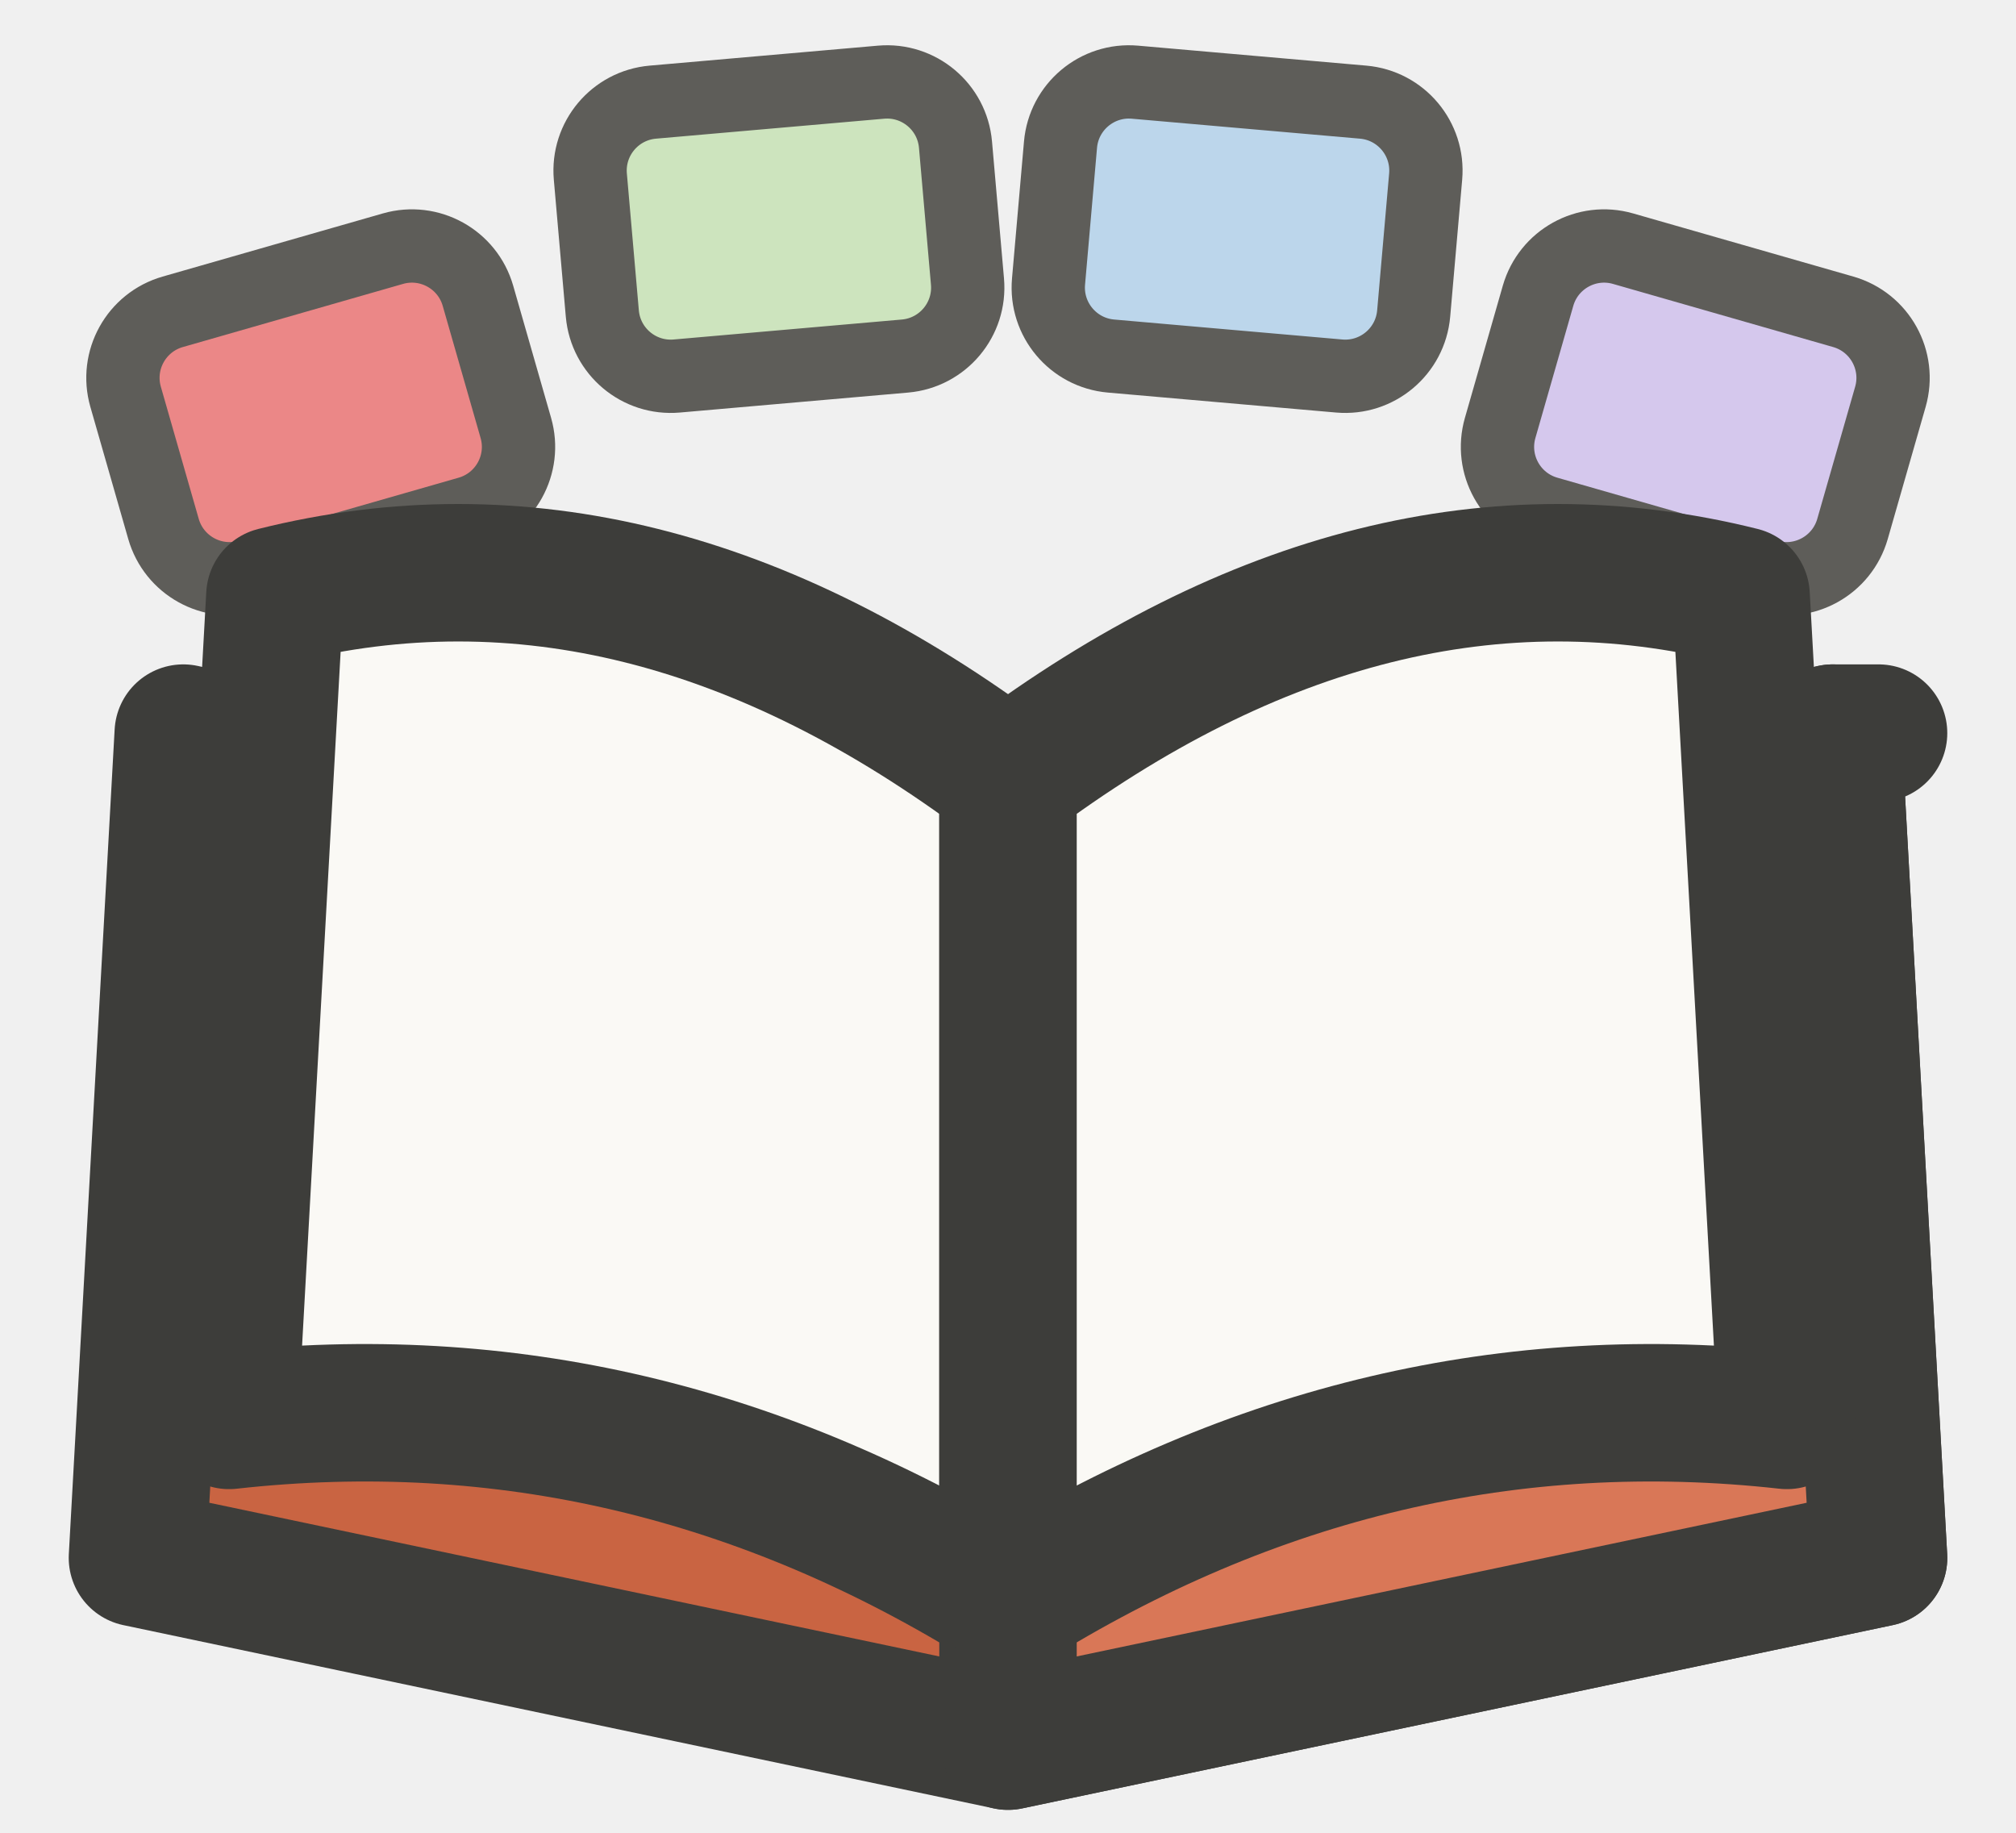
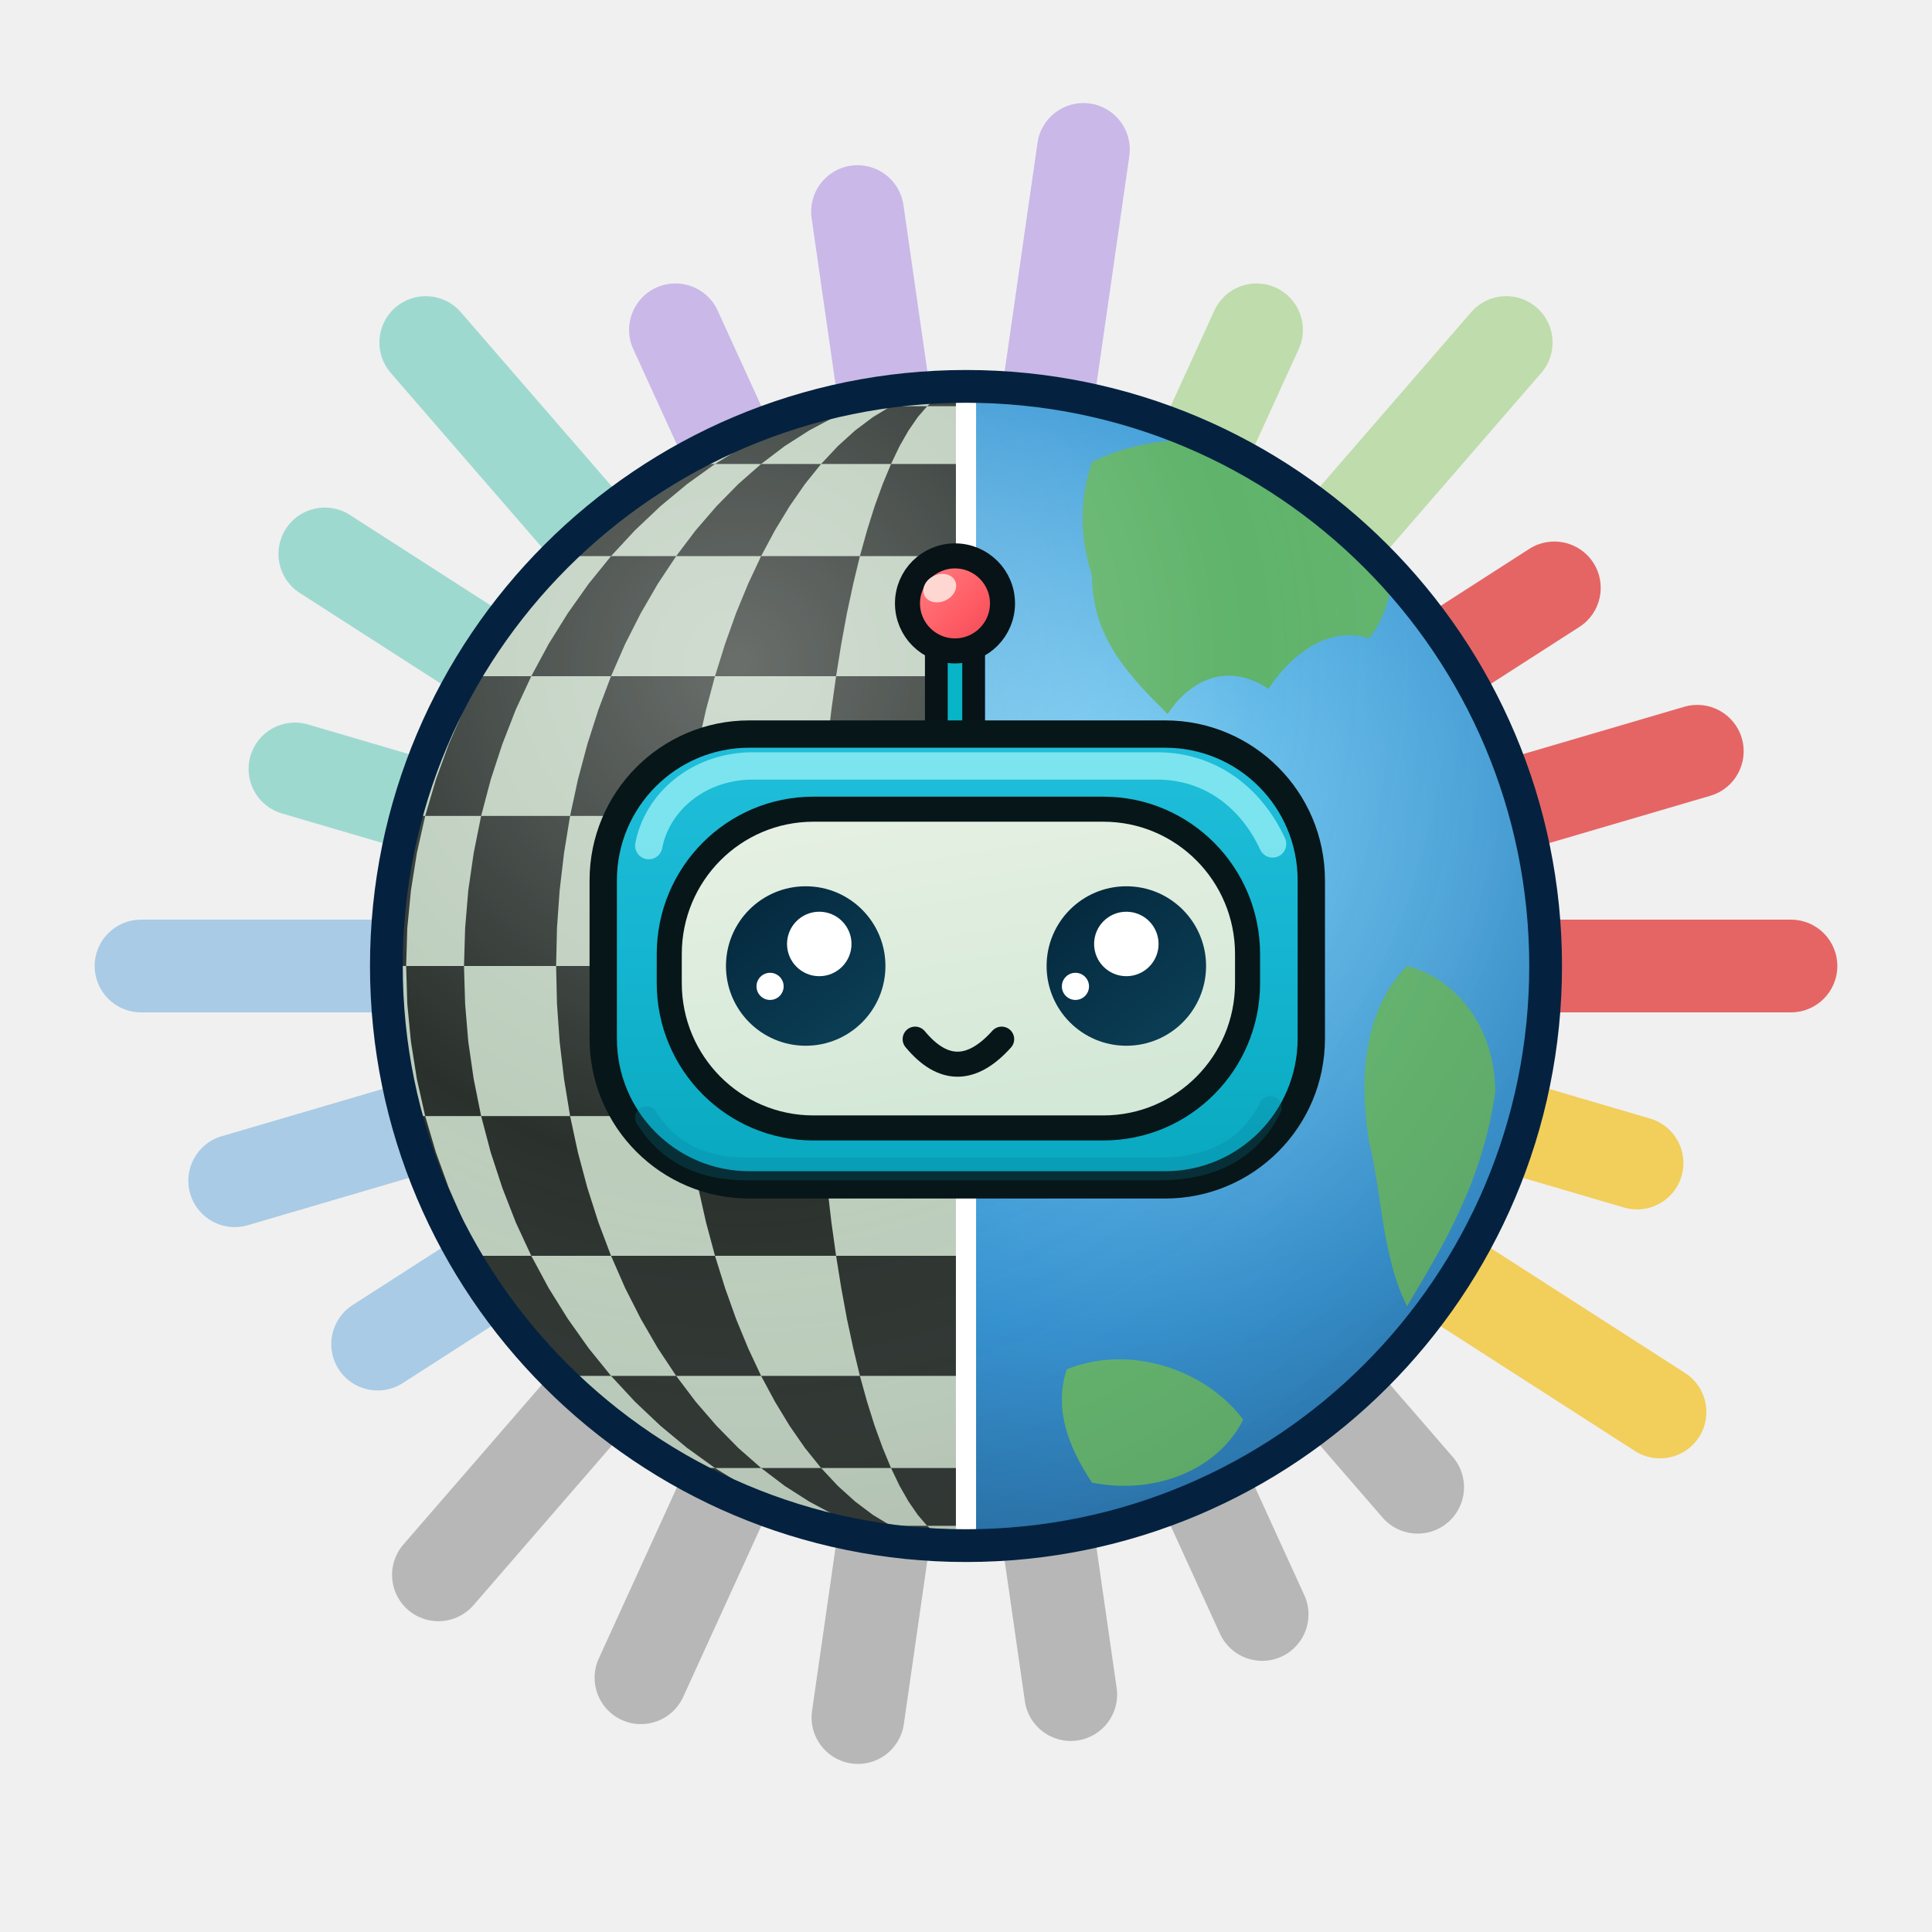
- <svg xmlns="http://www.w3.org/2000/svg" viewBox="0 0 44 40">
-   <g transform="translate(22,9)">
-     <rect x="-19" y="-3" width="8" height="6" rx="1.5" transform="rotate(-16 -15 0)" fill="#eb8787" stroke="#5e5d59" stroke-width="1.6" />
-     <rect x="-9" y="-7" width="8" height="6" rx="1.5" transform="rotate(-5 -5 -4)" fill="#cde4be" stroke="#5e5d59" stroke-width="1.6" />
-     <rect x="1" y="-7" width="8" height="6" rx="1.5" transform="rotate(5 5 -4)" fill="#bcd6eb" stroke="#5e5d59" stroke-width="1.6" />
-     <rect x="11" y="-3" width="8" height="6" rx="1.5" transform="rotate(16 15 0)" fill="#d5c8ed" stroke="#5e5d59" stroke-width="1.6" />
+ <svg xmlns="http://www.w3.org/2000/svg" viewBox="0 0 100 100">
+   <defs>
+     <clipPath id="lgS">
+       <circle cx="50" cy="50" r="46" />
+     </clipPath>
+     <clipPath id="lgL">
+       <rect x="0" y="0" width="50" height="100" />
+     </clipPath>
+     <clipPath id="lgR">
+       <rect x="50" y="0" width="50" height="100" />
+     </clipPath>
+     <radialGradient id="lgG" cx=".4" cy=".35" r=".8">
+       <stop offset="0" stop-color="#4a4d50" />
+       <stop offset="1" stop-color="#26282a" />
+     </radialGradient>
+     <radialGradient id="lgO" cx=".62" cy=".38" r=".75">
+       <stop offset="0" stop-color="#7fd0f4" />
+       <stop offset=".55" stop-color="#2f8fd0" />
+       <stop offset="1" stop-color="#16568f" />
+     </radialGradient>
+     <radialGradient id="lgH" cx=".32" cy=".26" r=".9">
+       <stop offset="0" stop-color="#fff" stop-opacity=".3" />
+       <stop offset=".45" stop-color="#fff" stop-opacity="0" />
+       <stop offset="1" stop-color="#000" stop-opacity=".18" />
+     </radialGradient>
+     <linearGradient id="lgB" x1="0.2" y1="0" x2="0.5" y2="1">
+       <stop offset="0" stop-color="#fdd3c2" />
+       <stop offset=".5" stop-color="#ece4e9" />
+       <stop offset="1" stop-color="#9fd3e6" />
+     </linearGradient>
+     <linearGradient id="paint0_linear_1_2" x1="242.899" y1="5.5" x2="284.627" y2="47.228" gradientUnits="userSpaceOnUse">
+       <stop stop-color="#FF8687" />
+       <stop offset="0.6" stop-color="#FF5B64" />
+       <stop offset="1" stop-color="#E54454" />
+     </linearGradient>
+     <linearGradient id="paint25_linear_1_2" x1="109.263" y1="113.751" x2="109.263" y2="311.751" gradientUnits="userSpaceOnUse">
+       <stop stop-color="#20BEDA" />
+       <stop offset="0.5" stop-color="#14B5D0" />
+       <stop offset="1" stop-color="#08A8BF" />
+     </linearGradient>
+     <linearGradient id="paint26_linear_1_2" x1="138.263" y1="146.751" x2="162.825" y2="295.29" gradientUnits="userSpaceOnUse">
+       <stop stop-color="#E7F1E4" />
+       <stop offset="1" stop-color="#D4E8D7" />
+     </linearGradient>
+     <linearGradient id="paint27_linear_1_2" x1="163.17" y1="180.607" x2="219.204" y2="250.65" gradientUnits="userSpaceOnUse">
+       <stop stop-color="#04263B" />
+       <stop offset="1" stop-color="#0B3F56" />
+     </linearGradient>
+     <linearGradient id="paint28_linear_1_2" x1="304" y1="180.607" x2="360.035" y2="250.65" gradientUnits="userSpaceOnUse">
+       <stop stop-color="#04263B" />
+       <stop offset="1" stop-color="#0B3F56" />
+     </linearGradient>
+   </defs>
+   <rect x="-2.40" y="-38.10" width="4.80" height="12.50" rx="2.40" fill="#B7B7B7" transform="translate(50,50) rotate(139.091)" />
+   <rect x="-2.40" y="-39.30" width="4.80" height="13.70" rx="2.40" fill="#B7B7B7" transform="translate(50,50) rotate(155.455)" />
+   <rect x="-2.40" y="-40.50" width="4.80" height="14.90" rx="2.40" fill="#B7B7B7" transform="translate(50,50) rotate(171.818)" />
+   <rect x="-2.40" y="-41.70" width="4.80" height="16.10" rx="2.40" fill="#B7B7B7" transform="translate(50,50) rotate(188.182)" />
+   <rect x="-2.40" y="-42.90" width="4.80" height="17.30" rx="2.40" fill="#B7B7B7" transform="translate(50,50) rotate(204.545)" />
+   <rect x="-2.40" y="-44.10" width="4.80" height="18.50" rx="2.40" fill="#B7B7B7" transform="translate(50,50) rotate(220.909)" />
+   <rect x="-2.40" y="-38.60" width="4.80" height="13.00" rx="2.40" fill="#A9CBE5" transform="translate(50,50) rotate(237.273)" />
+   <rect x="-2.40" y="-41.85" width="4.80" height="16.25" rx="2.40" fill="#A9CBE5" transform="translate(50,50) rotate(253.636)" />
+   <rect x="-2.40" y="-45.10" width="4.80" height="19.50" rx="2.40" fill="#A9CBE5" transform="translate(50,50) rotate(270.000)" />
+   <rect x="-2.40" y="-38.60" width="4.80" height="13.00" rx="2.40" fill="#9ED9D0" transform="translate(50,50) rotate(286.364)" />
+   <rect x="-2.40" y="-41.85" width="4.80" height="16.25" rx="2.40" fill="#9ED9D0" transform="translate(50,50) rotate(302.727)" />
+   <rect x="-2.40" y="-45.10" width="4.80" height="19.50" rx="2.40" fill="#9ED9D0" transform="translate(50,50) rotate(319.091)" />
+   <rect x="-2.40" y="-38.60" width="4.80" height="13.00" rx="2.40" fill="#C9B8E8" transform="translate(50,50) rotate(335.455)" />
+   <rect x="-2.40" y="-41.85" width="4.80" height="16.25" rx="2.40" fill="#C9B8E8" transform="translate(50,50) rotate(351.818)" />
+   <rect x="-2.40" y="-45.10" width="4.80" height="19.50" rx="2.40" fill="#C9B8E8" transform="translate(50,50) rotate(368.182)" />
+   <rect x="-2.40" y="-38.60" width="4.80" height="13.00" rx="2.40" fill="#BFDCAC" transform="translate(50,50) rotate(384.545)" />
+   <rect x="-2.40" y="-45.10" width="4.80" height="19.50" rx="2.40" fill="#BFDCAC" transform="translate(50,50) rotate(400.909)" />
+   <rect x="-2.40" y="-38.60" width="4.80" height="13.00" rx="2.40" fill="#E56565" transform="translate(50,50) rotate(417.273)" />
+   <rect x="-2.40" y="-41.85" width="4.80" height="16.25" rx="2.40" fill="#E56565" transform="translate(50,50) rotate(433.636)" />
+   <rect x="-2.40" y="-45.10" width="4.80" height="19.50" rx="2.40" fill="#E56565" transform="translate(50,50) rotate(450.000)" />
+   <rect x="-2.40" y="-38.60" width="4.80" height="13.00" rx="2.40" fill="#F2CE5B" transform="translate(50,50) rotate(466.364)" />
+   <rect x="-2.40" y="-45.10" width="4.80" height="19.50" rx="2.40" fill="#F2CE5B" transform="translate(50,50) rotate(482.727)" />
+   <g transform="translate(50,50) scale(0.6522) translate(-50,-50)">
+     <g clip-path="url(#lgS)">
+       <g clip-path="url(#lgL)">
+         <rect x="0" y="0" width="100" height="100" fill="#bccdbc" />
+         <polygon points="50.00,96.00 50.00,96.00 50.00,96.00 50.00,96.00 50.00,96.00 47.09,95.90 44.20,95.61 41.33,95.12 38.50,94.43 38.32,94.43 38.20,94.43 38.12,94.43 38.09,94.43 41.03,95.12 44.00,95.61 46.99,95.90" fill="#2a312d" />
+         <polygon points="27.00,89.84 27.05,89.84 27.20,89.84 27.44,89.84 27.78,89.84 25.31,88.25 22.95,86.49 20.70,84.58 18.58,82.53 18.10,82.53 17.75,82.53 17.54,82.53 17.47,82.53 19.67,84.58 22.00,86.49 24.44,88.25" fill="#2a312d" />
+         <polygon points="10.16,73.00 10.25,73.00 10.50,73.00 10.93,73.00 11.52,73.00 10.15,70.35 8.95,67.60 7.93,64.79 7.08,61.91 6.42,61.91 5.95,61.91 5.66,61.91 5.57,61.91 6.44,64.79 7.50,67.60 8.74,70.35" fill="#2a312d" />
+         <polygon points="4.00,50.00 4.10,50.00 4.39,50.00 4.88,50.00 5.57,50.00 5.66,46.99 5.95,44.00 6.42,41.03 7.08,38.09 6.42,38.09 5.95,38.09 5.66,38.09 5.57,38.09 4.88,41.03 4.39,44.00 4.10,46.99" fill="#2a312d" />
+         <polygon points="10.16,27.00 10.25,27.00 10.50,27.00 10.93,27.00 11.52,27.00 13.06,24.44 14.75,22.00 16.59,19.67 18.58,17.47 18.10,17.47 17.75,17.47 17.54,17.47 17.47,17.47 15.42,19.67 13.51,22.00 11.75,24.44" fill="#2a312d" />
+         <polygon points="27.00,10.16 27.05,10.16 27.20,10.16 27.44,10.16 27.78,10.16 30.35,8.74 33.00,7.50 35.72,6.44 38.50,5.57 38.32,5.57 38.20,5.57 38.12,5.57 38.09,5.57 35.21,6.44 32.40,7.50 29.65,8.74" fill="#2a312d" />
+         <polygon points="38.50,94.43 38.73,94.43 39.00,94.43 39.32,94.43 39.69,94.43 37.19,93.56 34.75,92.50 32.38,91.26 30.08,89.84 29.37,89.84 28.75,89.84 28.22,89.84 27.78,89.84 30.35,91.26 33.00,92.50 35.72,93.56" fill="#2a312d" />
+         <polygon points="18.58,82.53 19.20,82.53 19.95,82.53 20.83,82.53 21.83,82.53 20.05,80.33 18.40,78.00 16.88,75.56 15.50,73.00 14.27,73.00 13.20,73.00 12.28,73.00 11.52,73.00 13.06,75.56 14.75,78.00 16.59,80.33" fill="#2a312d" />
+         <polygon points="7.08,61.91 7.93,61.91 8.95,61.91 10.15,61.91 11.52,61.91 10.93,58.97 10.50,56.00 10.25,53.01 10.16,50.00 8.74,50.00 7.50,50.00 6.44,50.00 5.57,50.00 5.66,53.01 5.95,56.00 6.42,58.97" fill="#2a312d" />
+         <polygon points="7.08,38.09 7.93,38.09 8.95,38.09 10.15,38.09 11.52,38.09 12.28,35.21 13.20,32.40 14.27,29.65 15.50,27.00 14.27,27.00 13.20,27.00 12.28,27.00 11.52,27.00 10.15,29.65 8.95,32.40 7.93,35.21" fill="#2a312d" />
+         <polygon points="18.58,17.47 19.20,17.47 19.95,17.47 20.83,17.47 21.83,17.47 23.73,15.42 25.75,13.51 27.87,11.75 30.08,10.16 29.37,10.16 28.75,10.16 28.22,10.16 27.78,10.16 25.31,11.75 22.95,13.51 20.70,15.42" fill="#2a312d" />
+         <polygon points="38.50,5.57 38.73,5.57 39.00,5.57 39.32,5.57 39.69,5.57 42.23,4.88 44.80,4.39 47.39,4.10 50.00,4.00 50.00,4.00 50.00,4.00 50.00,4.00 50.00,4.00 47.09,4.10 44.20,4.39 41.33,4.88" fill="#2a312d" />
+         <polygon points="50.00,96.00 50.00,96.00 50.00,96.00 50.00,96.00 50.00,96.00 47.87,95.90 45.75,95.61 43.65,95.12 41.58,94.43 41.05,94.43 40.55,94.43 40.10,94.43 39.69,94.43 42.23,95.12 44.80,95.61 47.39,95.90" fill="#2a312d" />
+         <polygon points="30.08,89.84 30.88,89.84 31.75,89.84 32.71,89.84 33.74,89.84 31.93,88.25 30.20,86.49 28.55,84.58 27.00,82.53 25.54,82.53 24.19,82.53 22.95,82.53 21.83,82.53 23.73,84.58 25.75,86.49 27.87,88.25" fill="#2a312d" />
+         <polygon points="15.50,73.00 16.88,73.00 18.40,73.00 20.05,73.00 21.83,73.00 20.83,70.35 19.95,67.60 19.20,64.79 18.58,61.91 16.59,61.91 14.75,61.91 13.06,61.91 11.52,61.91 12.28,64.79 13.20,67.60 14.27,70.35" fill="#2a312d" />
+         <polygon points="10.16,50.00 11.75,50.00 13.51,50.00 15.42,50.00 17.47,50.00 17.54,46.99 17.75,44.00 18.10,41.03 18.58,38.09 16.59,38.09 14.75,38.09 13.06,38.09 11.52,38.09 10.93,41.03 10.50,44.00 10.25,46.99" fill="#2a312d" />
+         <polygon points="15.50,27.00 16.88,27.00 18.40,27.00 20.05,27.00 21.83,27.00 22.95,24.44 24.19,22.00 25.54,19.67 27.00,17.47 25.54,17.47 24.19,17.47 22.95,17.47 21.83,17.47 20.05,19.67 18.40,22.00 16.88,24.44" fill="#2a312d" />
+         <polygon points="30.08,10.16 30.88,10.16 31.75,10.16 32.71,10.16 33.74,10.16 35.61,8.74 37.55,7.50 39.54,6.44 41.58,5.57 41.05,5.57 40.55,5.57 40.10,5.57 39.69,5.57 37.19,6.44 34.75,7.50 32.38,8.74" fill="#2a312d" />
+         <polygon points="41.58,94.43 42.15,94.43 42.75,94.43 43.39,94.43 44.05,94.43 42.61,93.56 41.20,92.50 39.83,91.26 38.50,89.84 37.22,89.84 36.00,89.84 34.84,89.84 33.74,89.84 35.61,91.26 37.55,92.50 39.54,93.56" fill="#2a312d" />
+         <polygon points="27.00,82.53 28.55,82.53 30.20,82.53 31.93,82.53 33.74,82.53 32.71,80.33 31.75,78.00 30.88,75.56 30.08,73.00 27.87,73.00 25.75,73.00 23.73,73.00 21.83,73.00 22.95,75.56 24.19,78.00 25.54,80.33" fill="#2a312d" />
+         <polygon points="18.58,61.91 20.70,61.91 22.95,61.91 25.31,61.91 27.78,61.91 27.44,58.97 27.20,56.00 27.05,53.01 27.00,50.00 24.44,50.00 22.00,50.00 19.67,50.00 17.47,50.00 17.54,53.01 17.75,56.00 18.10,58.97" fill="#2a312d" />
+         <polygon points="18.58,38.09 20.70,38.09 22.95,38.09 25.31,38.09 27.78,38.09 28.22,35.21 28.75,32.40 29.37,29.65 30.08,27.00 27.87,27.00 25.75,27.00 23.73,27.00 21.83,27.00 20.83,29.65 19.95,32.40 19.20,35.21" fill="#2a312d" />
+         <polygon points="27.00,17.47 28.55,17.47 30.20,17.47 31.93,17.47 33.74,17.47 34.84,15.42 36.00,13.51 37.22,11.75 38.50,10.16 37.22,10.16 36.00,10.16 34.84,10.16 33.74,10.16 31.93,11.75 30.20,13.51 28.55,15.42" fill="#2a312d" />
+         <polygon points="41.58,5.57 42.15,5.57 42.75,5.57 43.39,5.57 44.05,5.57 45.51,4.88 47.00,4.39 48.50,4.10 50.00,4.00 50.00,4.00 50.00,4.00 50.00,4.00 50.00,4.00 47.87,4.10 45.75,4.39 43.65,4.88" fill="#2a312d" />
+         <polygon points="50.00,96.00 50.00,96.00 50.00,96.00 50.00,96.00 50.00,96.00 49.22,95.90 48.45,95.61 47.68,95.12 46.92,94.43 46.17,94.43 45.44,94.43 44.73,94.43 44.05,94.43 45.51,95.12 47.00,95.61 48.50,95.90" fill="#2a312d" />
+         <polygon points="38.50,89.84 39.83,89.84 41.20,89.84 42.61,89.84 44.05,89.84 43.39,88.25 42.75,86.49 42.15,84.58 41.58,82.53 39.54,82.53 37.55,82.53 35.61,82.53 33.74,82.53 34.84,84.58 36.00,86.49 37.22,88.25" fill="#2a312d" />
+         <polygon points="30.08,73.00 32.38,73.00 34.75,73.00 37.19,73.00 39.69,73.00 39.32,70.35 39.00,67.60 38.73,64.79 38.50,61.91 35.72,61.91 33.00,61.91 30.35,61.91 27.78,61.91 28.22,64.79 28.75,67.60 29.37,70.35" fill="#2a312d" />
+         <polygon points="27.00,50.00 29.65,50.00 32.40,50.00 35.21,50.00 38.09,50.00 38.12,46.99 38.20,44.00 38.32,41.03 38.50,38.09 35.72,38.09 33.00,38.09 30.35,38.09 27.78,38.09 27.44,41.03 27.20,44.00 27.05,46.99" fill="#2a312d" />
+         <polygon points="30.08,27.00 32.38,27.00 34.75,27.00 37.19,27.00 39.69,27.00 40.10,24.44 40.55,22.00 41.05,19.67 41.58,17.47 39.54,17.47 37.55,17.47 35.61,17.47 33.74,17.47 32.71,19.67 31.75,22.00 30.88,24.44" fill="#2a312d" />
+         <polygon points="38.50,10.16 39.83,10.16 41.20,10.16 42.61,10.16 44.05,10.16 44.73,8.74 45.44,7.50 46.17,6.44 46.92,5.57 46.17,5.57 45.44,5.57 44.73,5.57 44.05,5.57 42.61,6.44 41.20,7.50 39.83,8.74" fill="#2a312d" />
+         <polygon points="46.92,94.43 47.68,94.43 48.45,94.43 49.22,94.43 50.00,94.43 50.00,93.56 50.00,92.50 50.00,91.26 50.00,89.84 48.50,89.84 47.00,89.84 45.51,89.84 44.05,89.84 44.73,91.26 45.44,92.50 46.17,93.56" fill="#2a312d" />
+         <polygon points="41.58,82.53 43.65,82.53 45.75,82.53 47.87,82.53 50.00,82.53 50.00,80.33 50.00,78.00 50.00,75.56 50.00,73.00 47.39,73.00 44.80,73.00 42.23,73.00 39.69,73.00 40.10,75.56 40.55,78.00 41.05,80.33" fill="#2a312d" />
+         <polygon points="38.50,61.91 41.33,61.91 44.20,61.91 47.09,61.91 50.00,61.91 50.00,58.97 50.00,56.00 50.00,53.01 50.00,50.00 46.99,50.00 44.00,50.00 41.03,50.00 38.09,50.00 38.12,53.01 38.20,56.00 38.32,58.97" fill="#2a312d" />
+         <polygon points="38.50,38.09 41.33,38.09 44.20,38.09 47.09,38.09 50.00,38.09 50.00,35.21 50.00,32.40 50.00,29.65 50.00,27.00 47.39,27.00 44.80,27.00 42.23,27.00 39.69,27.00 39.32,29.65 39.00,32.40 38.73,35.21" fill="#2a312d" />
+         <polygon points="41.58,17.47 43.65,17.47 45.75,17.47 47.87,17.47 50.00,17.47 50.00,15.42 50.00,13.51 50.00,11.75 50.00,10.16 48.50,10.16 47.00,10.16 45.51,10.16 44.05,10.16 43.39,11.75 42.75,13.51 42.15,15.42" fill="#2a312d" />
+         <polygon points="46.92,5.57 47.68,5.57 48.45,5.57 49.22,5.57 50.00,5.57 50.00,4.88 50.00,4.39 50.00,4.10 50.00,4.00 50.00,4.00 50.00,4.00 50.00,4.00 50.00,4.00 49.22,4.10 48.45,4.39 47.68,4.88" fill="#2a312d" />
+       </g>
+       <g clip-path="url(#lgR)">
+         <rect x="0" y="0" width="100" height="100" fill="url(#lgO)" />
+         <path d="M60,10 C66,7 74,8 80,12 C84,15 85,20 82,24 C79,23 76,25 74,28 C71,26 68,27 66,30 C63,27 60,24 60,19 C59,16 59,13 60,10 Z" fill="#5fb36a" />
+         <path d="M85,50 C89,51 92,55 92,60 C91,67 88,72 85,77 C83,73 83,68 82,64 C81,58 82,53 85,50 Z" fill="#5fb36a" />
+         <path d="M58,82 C63,80 69,82 72,86 C70,90 65,92 60,91 C58,88 57,85 58,82 Z" fill="#5fb36a" />
+       </g>
+       <rect x="0" y="0" width="100" height="100" fill="url(#lgH)" />
+     </g>
+     <line x1="50" y1="4" x2="50" y2="96" stroke="#fff" stroke-width="1.6" />
+     <circle cx="50" cy="50" r="46" fill="none" stroke="#04223f" stroke-width="2.6" />
+     <g transform="translate(1.467,11.039) scale(0.18069)">
+       <path d="M255.567 72.012H271.96V116H255.567V72.012Z" fill="#08B4C7" stroke="#071316" stroke-width="10" stroke-linecap="round" stroke-linejoin="round" />
+       <g transform="translate(0,30)">
+         <path d="M263.763 47.228C275.286 47.228 284.627 37.887 284.627 26.364C284.627 14.841 275.286 5.5 263.763 5.5C252.24 5.5 242.899 14.841 242.899 26.364C242.899 37.887 252.24 47.228 263.763 47.228Z" fill="url(#paint0_linear_1_2)" stroke="#071316" stroke-width="11" stroke-linecap="round" stroke-linejoin="round" />
+         <path d="M259.576 25.06C263.306 23.321 265.202 19.492 263.81 16.509C262.419 13.525 258.267 12.516 254.538 14.255C250.808 15.994 248.912 19.823 250.304 22.807C251.695 25.79 255.846 26.799 259.576 25.06Z" fill="#FFD7D2" />
+       </g>
+       <path d="M356.124 113.751H173.402C137.979 113.751 109.263 142.52 109.263 178.008V247.494C109.263 282.982 137.979 311.751 173.402 311.751H356.124C391.547 311.751 420.263 282.982 420.263 247.494V178.008C420.263 142.52 391.547 113.751 356.124 113.751Z" fill="url(#paint25_linear_1_2)" stroke="#071618" stroke-width="12" />
+       <path fill="none" opacity="0.82" d="M129.263 162.751C132.84 144.134 150.01 128.496 173.618 127.751H352.469C376.078 127.751 393.963 141.9 403.263 162.006" stroke="#90EDF4" stroke-width="12" stroke-linecap="round" />
+       <path fill="none" opacity="0.25" d="M128.263 282.251C137.669 297.251 152.272 304.751 172.073 304.751H353.255C377.017 304.751 393.353 295.751 402.263 277.751" stroke="#077D99" stroke-width="10" stroke-linecap="round" />
+       <path d="M328.949 146.751H201.577C166.61 146.751 138.263 175.242 138.263 210.387V223.115C138.263 258.26 166.61 286.751 201.577 286.751H328.949C363.917 286.751 392.263 258.26 392.263 223.115V210.387C392.263 175.242 363.917 146.751 328.949 146.751Z" fill="url(#paint26_linear_1_2)" stroke="#071719" stroke-width="11" />
+       <path d="M198.191 250.65C217.533 250.65 233.213 234.97 233.213 215.628C233.213 196.287 217.533 180.607 198.191 180.607C178.849 180.607 163.17 196.287 163.17 215.628C163.17 234.97 178.849 250.65 198.191 250.65Z" fill="url(#paint27_linear_1_2)" />
+       <path d="M339.022 250.65C358.364 250.65 374.043 234.97 374.043 215.628C374.043 196.287 358.364 180.607 339.022 180.607C319.68 180.607 304 196.287 304 215.628C304 234.97 319.68 250.65 339.022 250.65Z" fill="url(#paint28_linear_1_2)" />
+       <path d="M204.152 220.099C211.971 220.099 218.31 213.761 218.31 205.942C218.31 198.123 211.971 191.784 204.152 191.784C196.333 191.784 189.995 198.123 189.995 205.942C189.995 213.761 196.333 220.099 204.152 220.099Z" fill="white" />
+       <path d="M339.022 220.099C346.841 220.099 353.179 213.761 353.179 205.942C353.179 198.123 346.841 191.784 339.022 191.784C331.203 191.784 324.864 198.123 324.864 205.942C324.864 213.761 331.203 220.099 339.022 220.099Z" fill="white" />
+       <path d="M182.543 230.531C185.836 230.531 188.504 227.862 188.504 224.57C188.504 221.278 185.836 218.609 182.543 218.609C179.251 218.609 176.582 221.278 176.582 224.57C176.582 227.862 179.251 230.531 182.543 230.531Z" fill="white" />
+       <path d="M316.668 230.531C319.96 230.531 322.629 227.862 322.629 224.57C322.629 221.278 319.96 218.609 316.668 218.609C313.376 218.609 310.707 221.278 310.707 224.57C310.707 227.862 313.376 230.531 316.668 230.531Z" fill="white" />
+       <path fill="none" d="M246.263 247.751C258.423 262.418 271.09 262.418 284.263 247.751" stroke="#071719" stroke-width="11" stroke-linecap="round" />
+     </g>
  </g>
-   <path d="M4 16 L3 34 L22 38 L41 34 L40 16 L22 20 Z" fill="#c96442" stroke="#3d3d3a" stroke-width="3" stroke-linejoin="round" />
-   <path d="M22 20 L41 16 L40 16 L41 34 L22 38 Z" fill="#d97757" stroke="#3d3d3a" stroke-width="3" stroke-linejoin="round" />
-   <path d="M6 13 Q14 11 22 17 L22 35 Q14 30 5 31 Z" fill="#faf9f5" stroke="#3d3d3a" stroke-width="3" stroke-linejoin="round" />
-   <path d="M38 13 Q30 11 22 17 L22 35 Q30 30 39 31 Z" fill="#faf9f5" stroke="#3d3d3a" stroke-width="3" stroke-linejoin="round" />
</svg>
